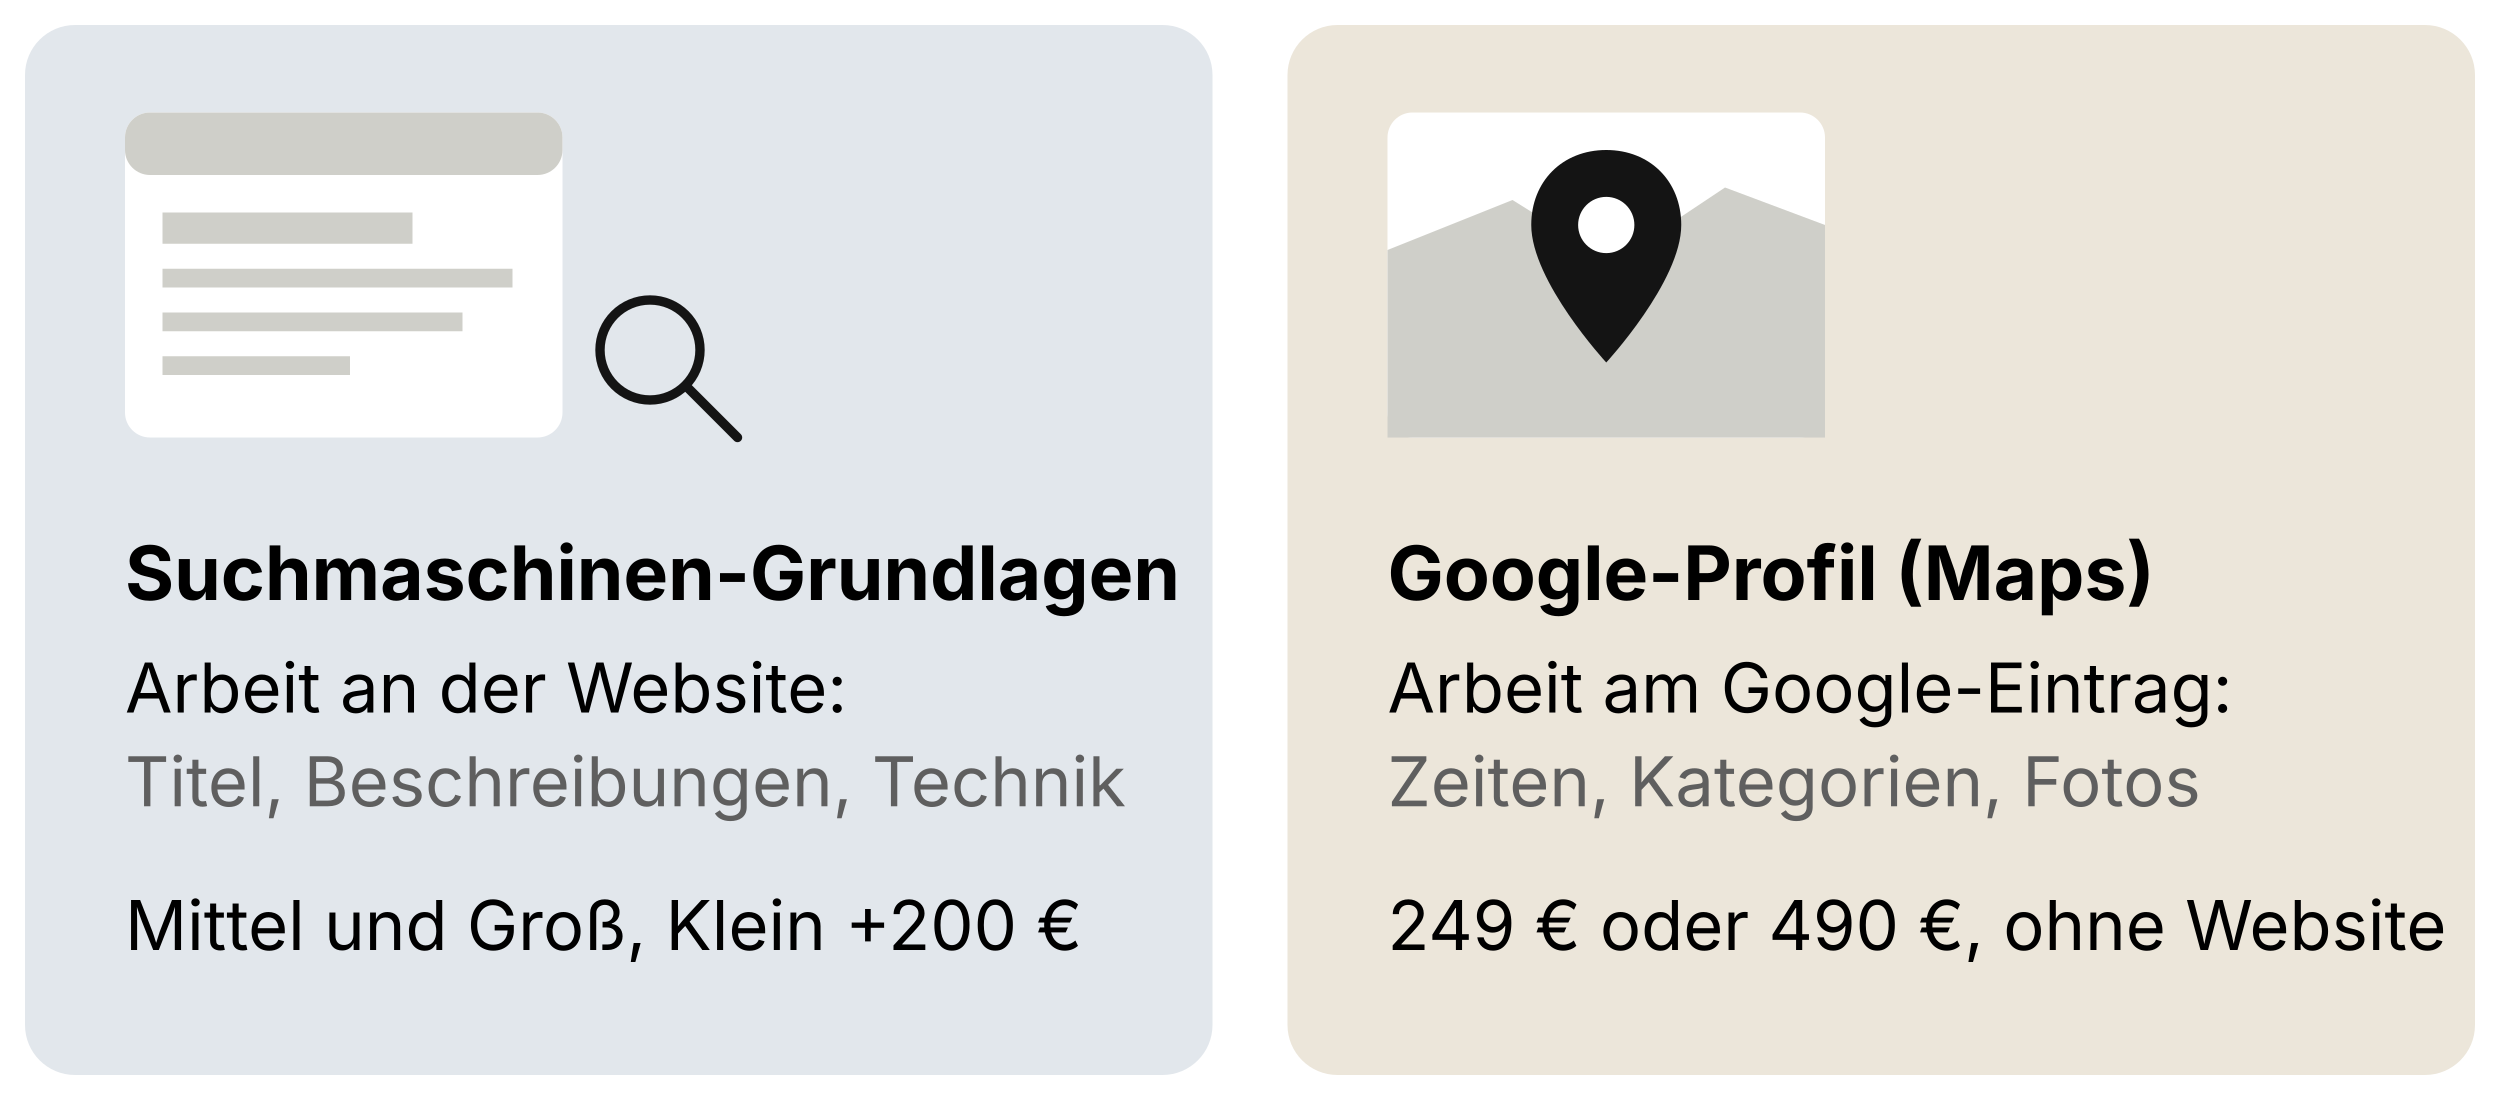
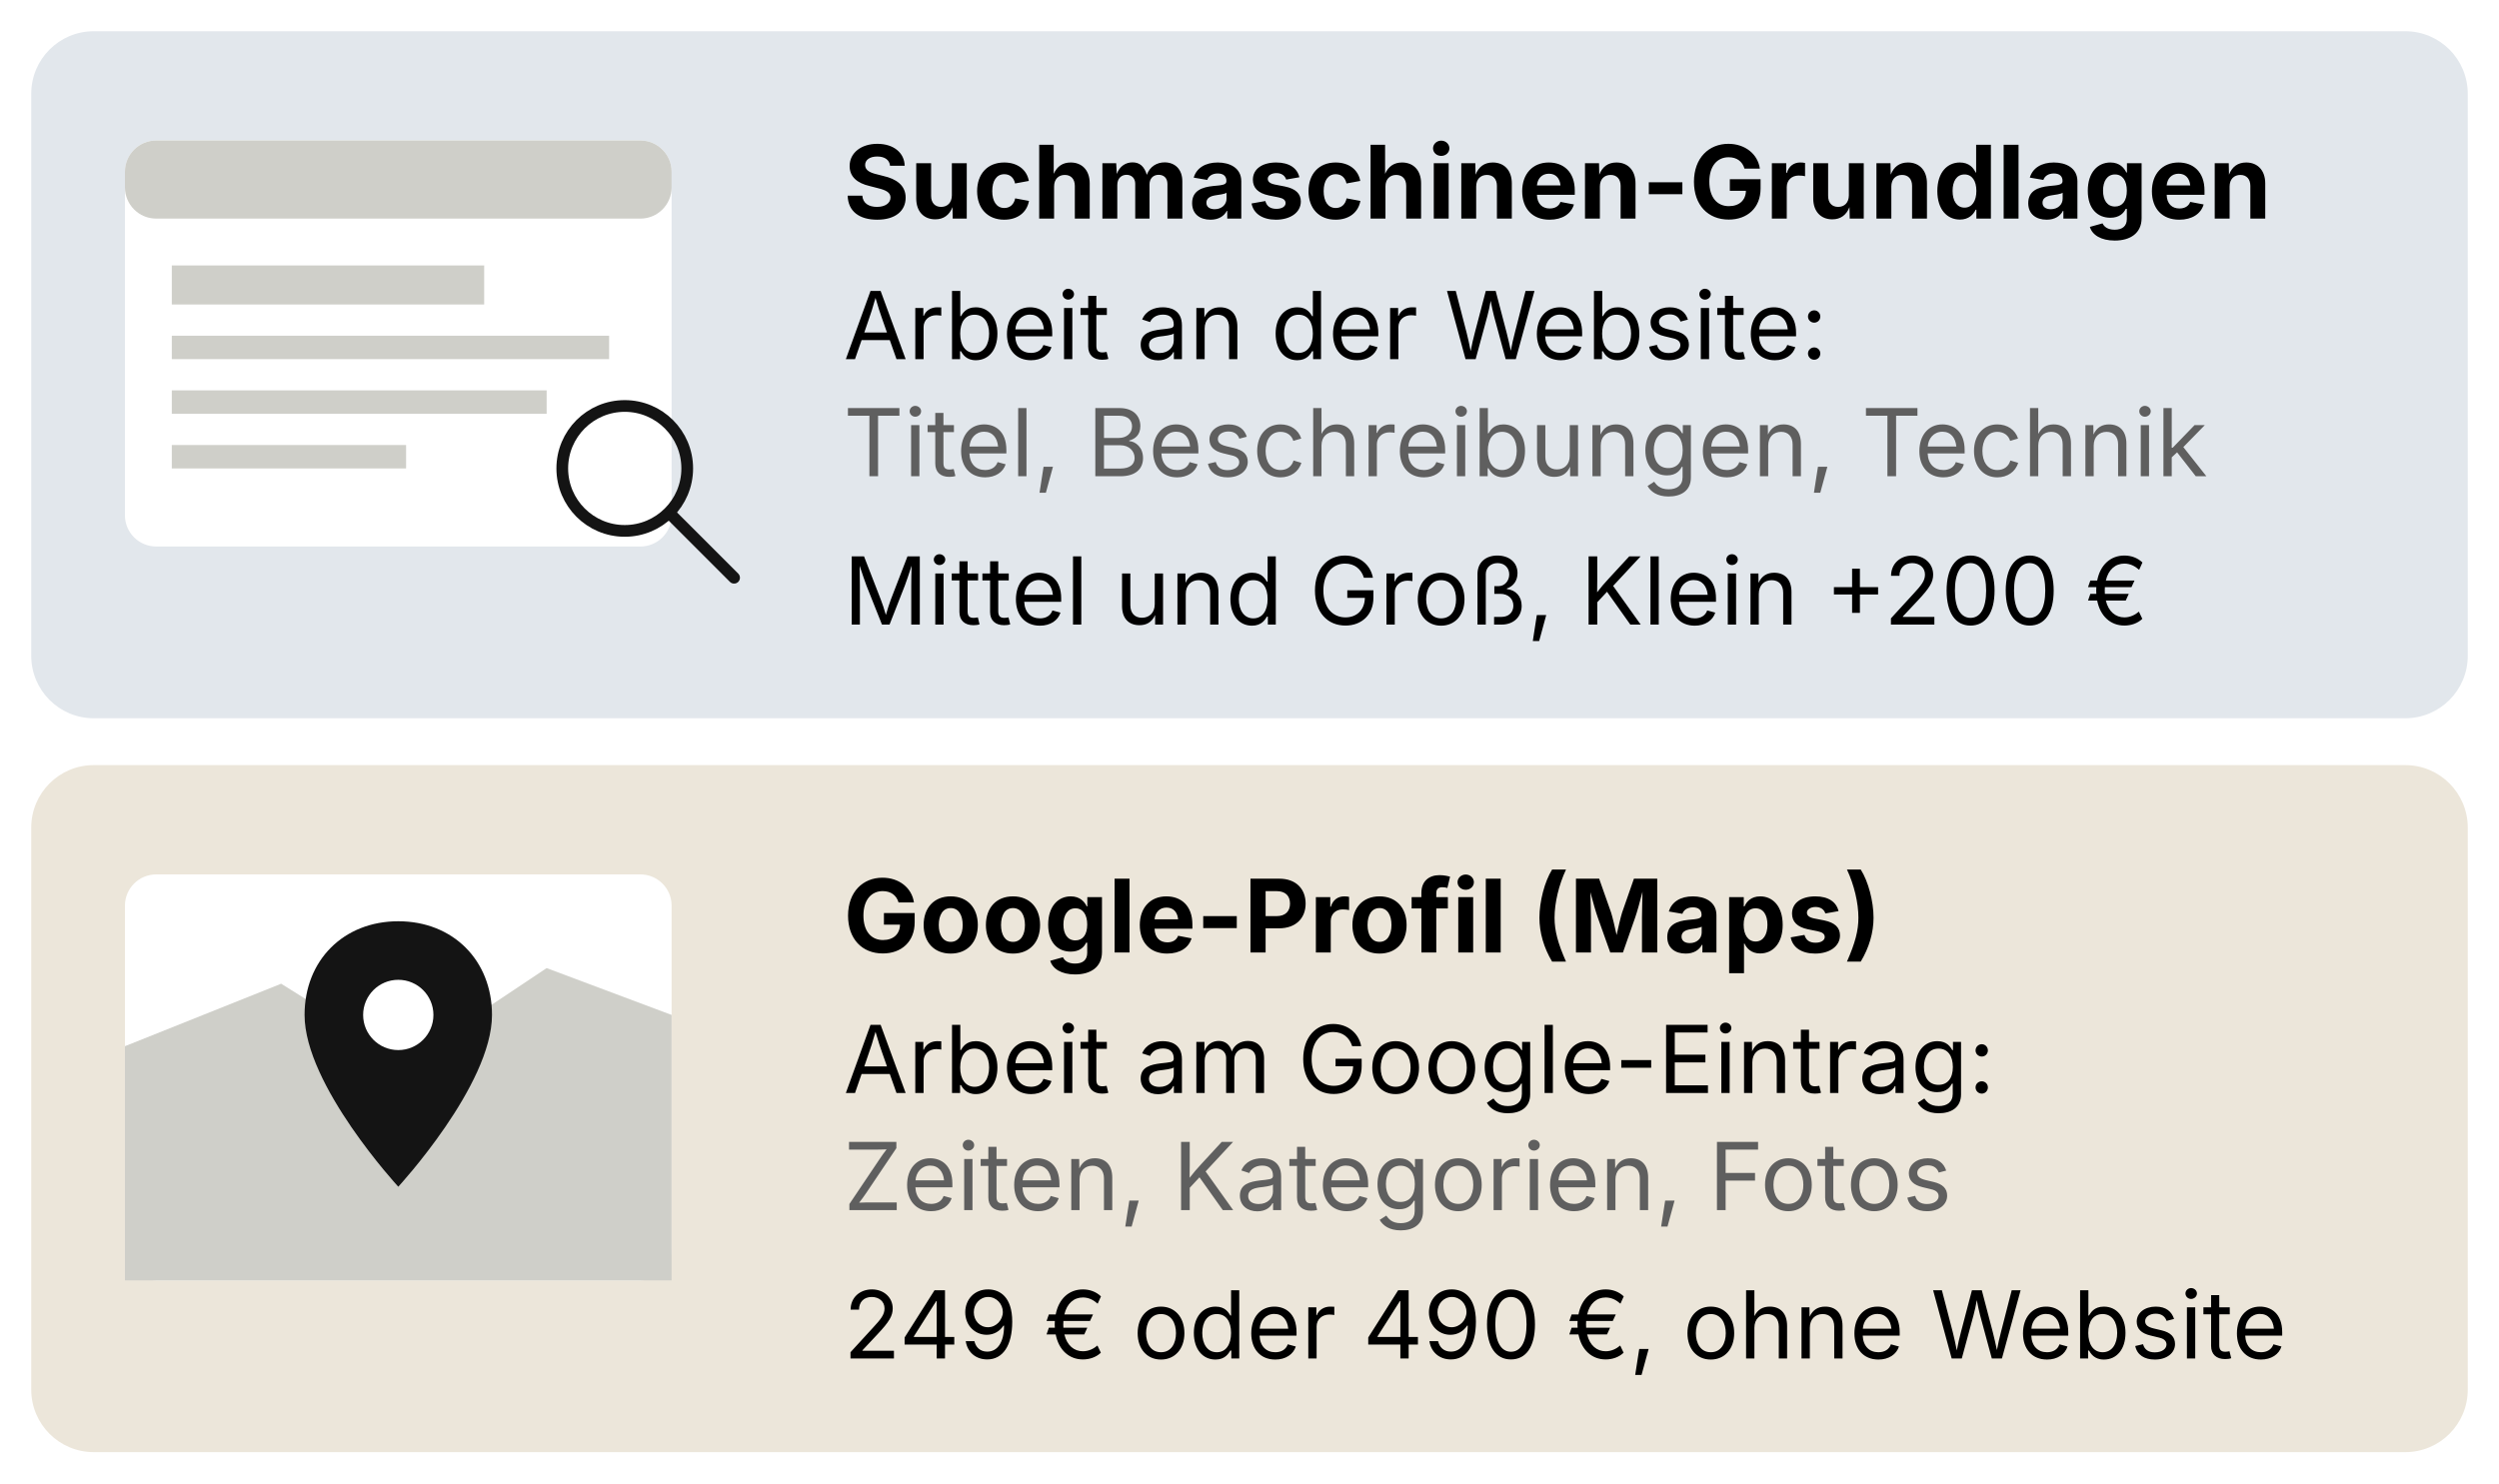
- <svg xmlns="http://www.w3.org/2000/svg" viewBox="0 0 400 176" role="img" aria-labelledby="gz-t gz-d" fill="currentColor" font-family="Inter, system-ui, sans-serif" font-size="12">
+ <svg xmlns="http://www.w3.org/2000/svg" id="g-gz" viewBox="0 0 320 190" role="img" aria-labelledby="gz-t gz-d" fill="currentColor" font-family="Inter, system-ui, sans-serif" font-size="12">
  <style>
-     .f1{fill:var(--lk-f1,#ece6da)}.f2{fill:var(--lk-f2,#e2e7ec)}.f3{fill:var(--lk-f3,#cfcfc9)}.ink{fill:var(--lk-ink,#141414)}.p{fill:var(--lk-paper,#ffffff)}
-     .ln{stroke:var(--lk-ink,#141414);stroke-width:1.5;fill:none;stroke-linecap:round}.mu{fill:var(--lk-muted,#5f5f5f)}.h{font-weight:700}.s{font-size:11px}
+     #g-gz .f1{fill:var(--lk-f1,#ece6da)}#g-gz .f2{fill:var(--lk-f2,#e2e7ec)}#g-gz .f3{fill:var(--lk-f3,#cfcfc9)}#g-gz .ink{fill:var(--lk-ink,#141414)}#g-gz .p{fill:var(--lk-paper,#ffffff)}
+     #g-gz .ln{stroke:var(--lk-ink,#141414);stroke-width:1.5;fill:none;stroke-linecap:round}#g-gz .mu{fill:var(--lk-muted,#5f5f5f)}#g-gz .t{font-size:13px;font-weight:700}
  </style>
-   <rect class="f2" x="4" y="4" width="190" height="168" rx="8" />
-   <rect class="f1" x="206" y="4" width="190" height="168" rx="8" />
-   <rect class="p" x="20" y="18" width="70" height="52" rx="4" />
-   <rect class="f3" x="20" y="18" width="70" height="10" rx="4" />
-   <rect class="f3" x="26" y="34" width="40" height="5" />
-   <rect class="f3" x="26" y="43" width="56" height="3" />
-   <rect class="f3" x="26" y="50" width="48" height="3" />
-   <rect class="f3" x="26" y="57" width="30" height="3" />
-   <circle class="ln" cx="104" cy="56" r="8" />
-   <path class="ln" d="M110 62l8 8" />
-   <text class="h" x="20" y="96">Suchmaschinen-Grundlagen</text>
-   <text class="s" x="20" y="114">Arbeit an der Website:</text>
-   <text class="s mu" x="20" y="129">Titel, Beschreibungen, Technik</text>
-   <text class="s" x="20" y="152">Mittel und Groß, Klein +200 €</text>
-   <rect class="p" x="222" y="18" width="70" height="52" rx="4" />
-   <path class="f3" d="M222 40l20-8 16 10 18-12 16 6v34h-70z" />
-   <path class="ink" d="M257 24c-7 0-12 5-12 12 0 9 12 22 12 22s12-13 12-22c0-7-5-12-12-12z" />
-   <circle class="p" cx="257" cy="36" r="4.5" />
-   <text class="h" x="222" y="96">Google-Profil (Maps)</text>
-   <text class="s" x="222" y="114">Arbeit am Google-Eintrag:</text>
-   <text class="s mu" x="222" y="129">Zeiten, Kategorien, Fotos</text>
-   <text class="s" x="222" y="152">249 € oder 490 €, ohne Website</text>
+   <rect class="f2" x="4" y="4" width="312" height="88" rx="8" />
+   <rect class="f1" x="4" y="98" width="312" height="88" rx="8" />
+   <rect class="p" x="16" y="18" width="70" height="52" rx="4" />
+   <rect class="f3" x="16" y="18" width="70" height="10" rx="4" />
+   <rect class="f3" x="22" y="34" width="40" height="5" />
+   <rect class="f3" x="22" y="43" width="56" height="3" />
+   <rect class="f3" x="22" y="50" width="48" height="3" />
+   <rect class="f3" x="22" y="57" width="30" height="3" />
+   <circle class="ln" cx="80" cy="60" r="8" />
+   <path class="ln" d="M86 66l8 8" />
+   <text class="t" x="108" y="28">Suchmaschinen-Grundlagen</text>
+   <text x="108" y="46">Arbeit an der Website:</text>
+   <text class="mu" x="108" y="61">Titel, Beschreibungen, Technik</text>
+   <text x="108" y="80">Mittel und Groß, Klein +200 €</text>
+   <rect class="p" x="16" y="112" width="70" height="52" rx="4" />
+   <path class="f3" d="M16 134l20-8 16 10 18-12 16 6v34h-70z" />
+   <path class="ink" d="M51 118c-7 0-12 5-12 12 0 9 12 22 12 22s12-13 12-22c0-7-5-12-12-12z" />
+   <circle class="p" cx="51" cy="130" r="4.5" />
+   <text class="t" x="108" y="122">Google-Profil (Maps)</text>
+   <text x="108" y="140">Arbeit am Google-Eintrag:</text>
+   <text class="mu" x="108" y="155">Zeiten, Kategorien, Fotos</text>
+   <text x="108" y="174">249 € oder 490 €, ohne Website</text>
</svg>
